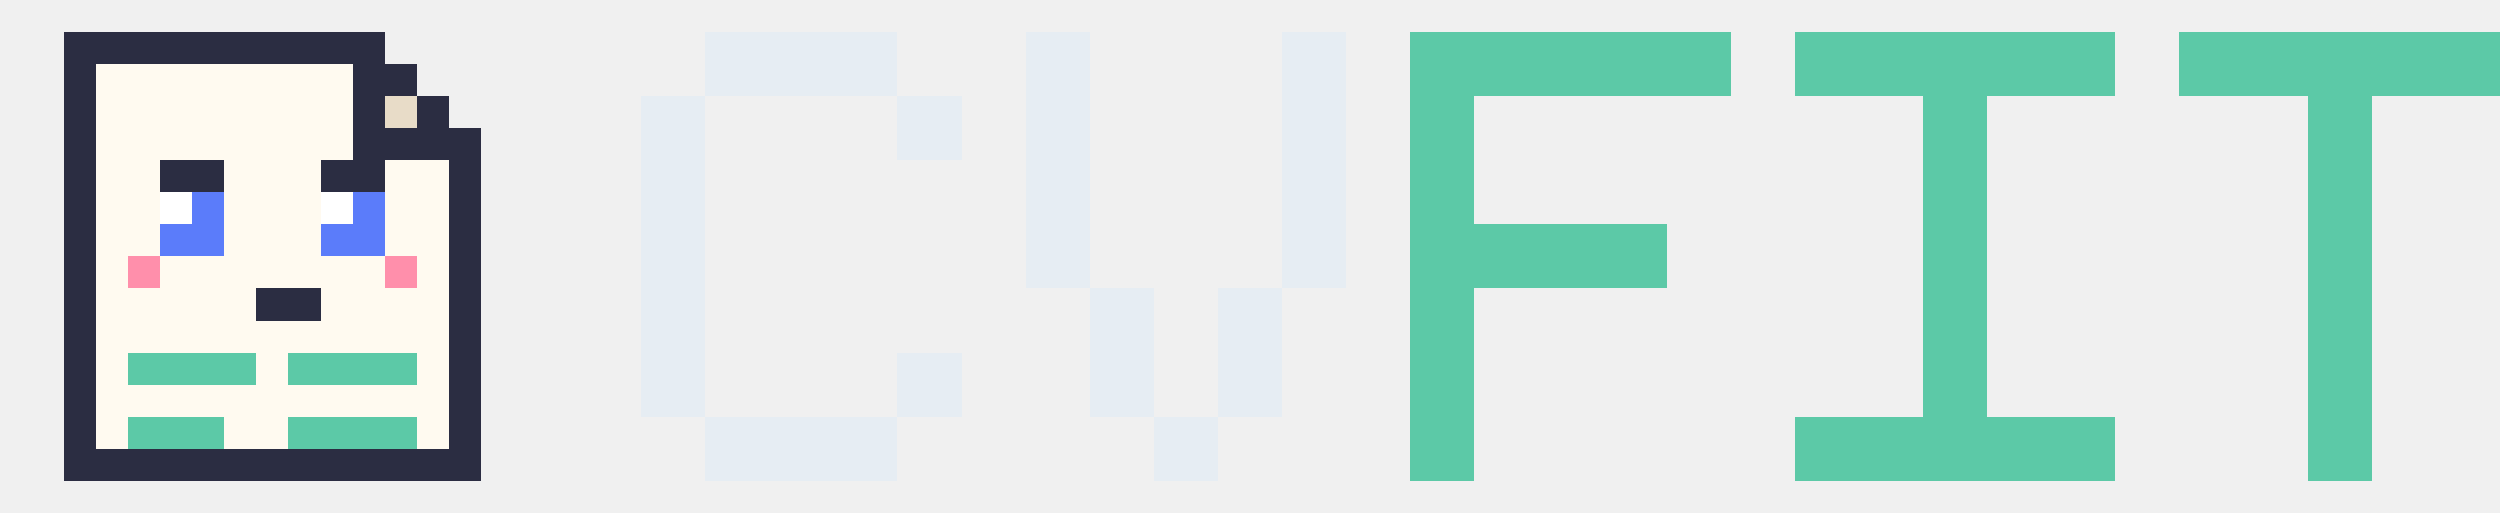
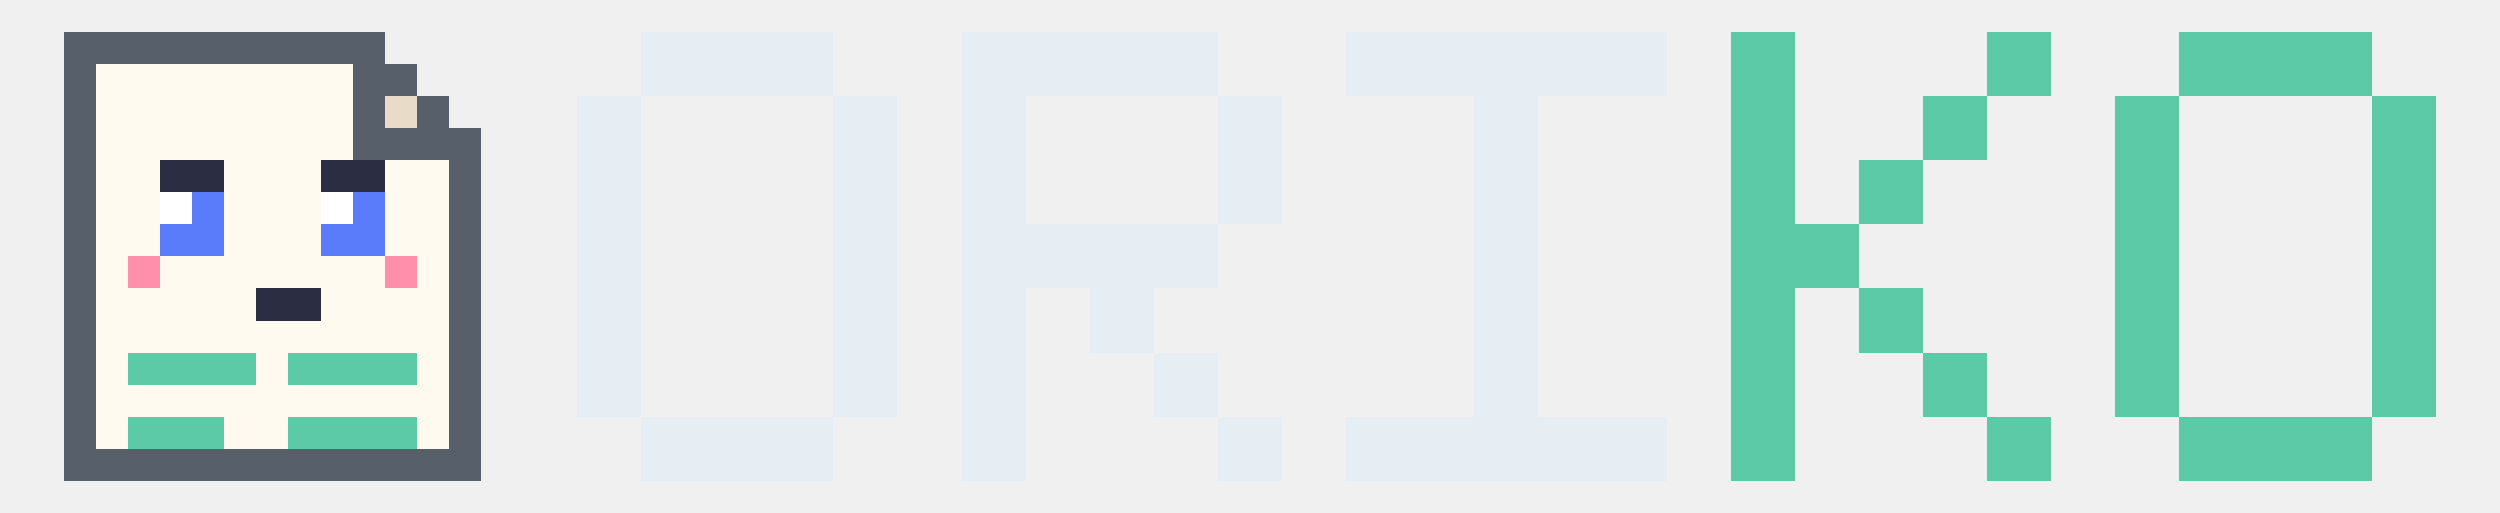
<svg xmlns="http://www.w3.org/2000/svg" viewBox="0 0 78 16" width="624" height="128" shape-rendering="crispEdges">
-   <rect x="2" y="1" width="1" height="1" fill="#2b2d42" />
-   <rect x="2" y="2" width="1" height="1" fill="#2b2d42" />
-   <rect x="2" y="3" width="1" height="1" fill="#2b2d42" />
-   <rect x="2" y="4" width="1" height="1" fill="#2b2d42" />
-   <rect x="2" y="5" width="1" height="1" fill="#2b2d42" />
-   <rect x="2" y="6" width="1" height="1" fill="#2b2d42" />
-   <rect x="2" y="7" width="1" height="1" fill="#2b2d42" />
-   <rect x="2" y="8" width="1" height="1" fill="#2b2d42" />
-   <rect x="2" y="9" width="1" height="1" fill="#2b2d42" />
-   <rect x="2" y="10" width="1" height="1" fill="#2b2d42" />
-   <rect x="2" y="11" width="1" height="1" fill="#2b2d42" />
-   <rect x="2" y="12" width="1" height="1" fill="#2b2d42" />
-   <rect x="2" y="13" width="1" height="1" fill="#2b2d42" />
-   <rect x="2" y="14" width="1" height="1" fill="#2b2d42" />
-   <rect x="3" y="1" width="1" height="1" fill="#2b2d42" />
+   <rect x="2" y="1" width="1" height="1" fill="#57606a" />
+   <rect x="2" y="2" width="1" height="1" fill="#57606a" />
+   <rect x="2" y="3" width="1" height="1" fill="#57606a" />
+   <rect x="2" y="4" width="1" height="1" fill="#57606a" />
+   <rect x="2" y="5" width="1" height="1" fill="#57606a" />
+   <rect x="2" y="6" width="1" height="1" fill="#57606a" />
+   <rect x="2" y="7" width="1" height="1" fill="#57606a" />
+   <rect x="2" y="8" width="1" height="1" fill="#57606a" />
+   <rect x="2" y="9" width="1" height="1" fill="#57606a" />
+   <rect x="2" y="10" width="1" height="1" fill="#57606a" />
+   <rect x="2" y="11" width="1" height="1" fill="#57606a" />
+   <rect x="2" y="12" width="1" height="1" fill="#57606a" />
+   <rect x="2" y="13" width="1" height="1" fill="#57606a" />
+   <rect x="2" y="14" width="1" height="1" fill="#57606a" />
+   <rect x="3" y="1" width="1" height="1" fill="#57606a" />
  <rect x="3" y="2" width="1" height="1" fill="#fffaf0" />
  <rect x="3" y="3" width="1" height="1" fill="#fffaf0" />
  <rect x="3" y="4" width="1" height="1" fill="#fffaf0" />
  <rect x="3" y="5" width="1" height="1" fill="#fffaf0" />
  <rect x="3" y="6" width="1" height="1" fill="#fffaf0" />
  <rect x="3" y="7" width="1" height="1" fill="#fffaf0" />
  <rect x="3" y="8" width="1" height="1" fill="#fffaf0" />
  <rect x="3" y="9" width="1" height="1" fill="#fffaf0" />
  <rect x="3" y="10" width="1" height="1" fill="#fffaf0" />
  <rect x="3" y="11" width="1" height="1" fill="#fffaf0" />
  <rect x="3" y="12" width="1" height="1" fill="#fffaf0" />
  <rect x="3" y="13" width="1" height="1" fill="#fffaf0" />
-   <rect x="3" y="14" width="1" height="1" fill="#2b2d42" />
-   <rect x="4" y="1" width="1" height="1" fill="#2b2d42" />
+   <rect x="3" y="14" width="1" height="1" fill="#57606a" />
+   <rect x="4" y="1" width="1" height="1" fill="#57606a" />
  <rect x="4" y="2" width="1" height="1" fill="#fffaf0" />
  <rect x="4" y="3" width="1" height="1" fill="#fffaf0" />
  <rect x="4" y="4" width="1" height="1" fill="#fffaf0" />
  <rect x="4" y="5" width="1" height="1" fill="#fffaf0" />
  <rect x="4" y="6" width="1" height="1" fill="#fffaf0" />
  <rect x="4" y="7" width="1" height="1" fill="#fffaf0" />
  <rect x="4" y="8" width="1" height="1" fill="#ff8fab" />
  <rect x="4" y="9" width="1" height="1" fill="#fffaf0" />
  <rect x="4" y="10" width="1" height="1" fill="#fffaf0" />
  <rect x="4" y="11" width="1" height="1" fill="#5cc9a7" />
  <rect x="4" y="12" width="1" height="1" fill="#fffaf0" />
  <rect x="4" y="13" width="1" height="1" fill="#5cc9a7" />
-   <rect x="4" y="14" width="1" height="1" fill="#2b2d42" />
-   <rect x="5" y="1" width="1" height="1" fill="#2b2d42" />
+   <rect x="4" y="14" width="1" height="1" fill="#57606a" />
+   <rect x="5" y="1" width="1" height="1" fill="#57606a" />
  <rect x="5" y="2" width="1" height="1" fill="#fffaf0" />
  <rect x="5" y="3" width="1" height="1" fill="#fffaf0" />
  <rect x="5" y="4" width="1" height="1" fill="#fffaf0" />
  <rect x="5" y="5" width="1" height="1" fill="#2b2d42" />
  <rect x="5" y="6" width="1" height="1" fill="#ffffff" />
  <rect x="5" y="7" width="1" height="1" fill="#5b7cfa" />
  <rect x="5" y="8" width="1" height="1" fill="#fffaf0" />
  <rect x="5" y="9" width="1" height="1" fill="#fffaf0" />
  <rect x="5" y="10" width="1" height="1" fill="#fffaf0" />
  <rect x="5" y="11" width="1" height="1" fill="#5cc9a7" />
  <rect x="5" y="12" width="1" height="1" fill="#fffaf0" />
  <rect x="5" y="13" width="1" height="1" fill="#5cc9a7" />
-   <rect x="5" y="14" width="1" height="1" fill="#2b2d42" />
-   <rect x="6" y="1" width="1" height="1" fill="#2b2d42" />
+   <rect x="5" y="14" width="1" height="1" fill="#57606a" />
+   <rect x="6" y="1" width="1" height="1" fill="#57606a" />
  <rect x="6" y="2" width="1" height="1" fill="#fffaf0" />
  <rect x="6" y="3" width="1" height="1" fill="#fffaf0" />
  <rect x="6" y="4" width="1" height="1" fill="#fffaf0" />
  <rect x="6" y="5" width="1" height="1" fill="#2b2d42" />
  <rect x="6" y="6" width="1" height="1" fill="#5b7cfa" />
  <rect x="6" y="7" width="1" height="1" fill="#5b7cfa" />
  <rect x="6" y="8" width="1" height="1" fill="#fffaf0" />
  <rect x="6" y="9" width="1" height="1" fill="#fffaf0" />
  <rect x="6" y="10" width="1" height="1" fill="#fffaf0" />
  <rect x="6" y="11" width="1" height="1" fill="#5cc9a7" />
  <rect x="6" y="12" width="1" height="1" fill="#fffaf0" />
  <rect x="6" y="13" width="1" height="1" fill="#5cc9a7" />
-   <rect x="6" y="14" width="1" height="1" fill="#2b2d42" />
-   <rect x="7" y="1" width="1" height="1" fill="#2b2d42" />
+   <rect x="6" y="14" width="1" height="1" fill="#57606a" />
+   <rect x="7" y="1" width="1" height="1" fill="#57606a" />
  <rect x="7" y="2" width="1" height="1" fill="#fffaf0" />
  <rect x="7" y="3" width="1" height="1" fill="#fffaf0" />
  <rect x="7" y="4" width="1" height="1" fill="#fffaf0" />
  <rect x="7" y="5" width="1" height="1" fill="#fffaf0" />
  <rect x="7" y="6" width="1" height="1" fill="#fffaf0" />
  <rect x="7" y="7" width="1" height="1" fill="#fffaf0" />
  <rect x="7" y="8" width="1" height="1" fill="#fffaf0" />
  <rect x="7" y="9" width="1" height="1" fill="#fffaf0" />
  <rect x="7" y="10" width="1" height="1" fill="#fffaf0" />
  <rect x="7" y="11" width="1" height="1" fill="#5cc9a7" />
  <rect x="7" y="12" width="1" height="1" fill="#fffaf0" />
  <rect x="7" y="13" width="1" height="1" fill="#fffaf0" />
-   <rect x="7" y="14" width="1" height="1" fill="#2b2d42" />
-   <rect x="8" y="1" width="1" height="1" fill="#2b2d42" />
+   <rect x="7" y="14" width="1" height="1" fill="#57606a" />
+   <rect x="8" y="1" width="1" height="1" fill="#57606a" />
  <rect x="8" y="2" width="1" height="1" fill="#fffaf0" />
  <rect x="8" y="3" width="1" height="1" fill="#fffaf0" />
  <rect x="8" y="4" width="1" height="1" fill="#fffaf0" />
  <rect x="8" y="5" width="1" height="1" fill="#fffaf0" />
  <rect x="8" y="6" width="1" height="1" fill="#fffaf0" />
  <rect x="8" y="7" width="1" height="1" fill="#fffaf0" />
  <rect x="8" y="8" width="1" height="1" fill="#fffaf0" />
  <rect x="8" y="9" width="1" height="1" fill="#2b2d42" />
  <rect x="8" y="10" width="1" height="1" fill="#fffaf0" />
  <rect x="8" y="11" width="1" height="1" fill="#fffaf0" />
  <rect x="8" y="12" width="1" height="1" fill="#fffaf0" />
  <rect x="8" y="13" width="1" height="1" fill="#fffaf0" />
-   <rect x="8" y="14" width="1" height="1" fill="#2b2d42" />
-   <rect x="9" y="1" width="1" height="1" fill="#2b2d42" />
+   <rect x="8" y="14" width="1" height="1" fill="#57606a" />
+   <rect x="9" y="1" width="1" height="1" fill="#57606a" />
  <rect x="9" y="2" width="1" height="1" fill="#fffaf0" />
  <rect x="9" y="3" width="1" height="1" fill="#fffaf0" />
  <rect x="9" y="4" width="1" height="1" fill="#fffaf0" />
  <rect x="9" y="5" width="1" height="1" fill="#fffaf0" />
  <rect x="9" y="6" width="1" height="1" fill="#fffaf0" />
  <rect x="9" y="7" width="1" height="1" fill="#fffaf0" />
  <rect x="9" y="8" width="1" height="1" fill="#fffaf0" />
  <rect x="9" y="9" width="1" height="1" fill="#2b2d42" />
  <rect x="9" y="10" width="1" height="1" fill="#fffaf0" />
  <rect x="9" y="11" width="1" height="1" fill="#5cc9a7" />
  <rect x="9" y="12" width="1" height="1" fill="#fffaf0" />
  <rect x="9" y="13" width="1" height="1" fill="#5cc9a7" />
-   <rect x="9" y="14" width="1" height="1" fill="#2b2d42" />
-   <rect x="10" y="1" width="1" height="1" fill="#2b2d42" />
+   <rect x="9" y="14" width="1" height="1" fill="#57606a" />
+   <rect x="10" y="1" width="1" height="1" fill="#57606a" />
  <rect x="10" y="2" width="1" height="1" fill="#fffaf0" />
  <rect x="10" y="3" width="1" height="1" fill="#fffaf0" />
  <rect x="10" y="4" width="1" height="1" fill="#fffaf0" />
  <rect x="10" y="5" width="1" height="1" fill="#2b2d42" />
  <rect x="10" y="6" width="1" height="1" fill="#ffffff" />
  <rect x="10" y="7" width="1" height="1" fill="#5b7cfa" />
  <rect x="10" y="8" width="1" height="1" fill="#fffaf0" />
  <rect x="10" y="9" width="1" height="1" fill="#fffaf0" />
  <rect x="10" y="10" width="1" height="1" fill="#fffaf0" />
  <rect x="10" y="11" width="1" height="1" fill="#5cc9a7" />
  <rect x="10" y="12" width="1" height="1" fill="#fffaf0" />
  <rect x="10" y="13" width="1" height="1" fill="#5cc9a7" />
-   <rect x="10" y="14" width="1" height="1" fill="#2b2d42" />
-   <rect x="11" y="1" width="1" height="1" fill="#2b2d42" />
-   <rect x="11" y="2" width="1" height="1" fill="#2b2d42" />
-   <rect x="11" y="3" width="1" height="1" fill="#2b2d42" />
-   <rect x="11" y="4" width="1" height="1" fill="#2b2d42" />
+   <rect x="10" y="14" width="1" height="1" fill="#57606a" />
+   <rect x="11" y="1" width="1" height="1" fill="#57606a" />
+   <rect x="11" y="2" width="1" height="1" fill="#57606a" />
+   <rect x="11" y="3" width="1" height="1" fill="#57606a" />
+   <rect x="11" y="4" width="1" height="1" fill="#57606a" />
  <rect x="11" y="5" width="1" height="1" fill="#2b2d42" />
  <rect x="11" y="6" width="1" height="1" fill="#5b7cfa" />
  <rect x="11" y="7" width="1" height="1" fill="#5b7cfa" />
  <rect x="11" y="8" width="1" height="1" fill="#fffaf0" />
  <rect x="11" y="9" width="1" height="1" fill="#fffaf0" />
  <rect x="11" y="10" width="1" height="1" fill="#fffaf0" />
  <rect x="11" y="11" width="1" height="1" fill="#5cc9a7" />
  <rect x="11" y="12" width="1" height="1" fill="#fffaf0" />
  <rect x="11" y="13" width="1" height="1" fill="#5cc9a7" />
-   <rect x="11" y="14" width="1" height="1" fill="#2b2d42" />
-   <rect x="12" y="2" width="1" height="1" fill="#2b2d42" />
+   <rect x="11" y="14" width="1" height="1" fill="#57606a" />
+   <rect x="12" y="2" width="1" height="1" fill="#57606a" />
  <rect x="12" y="3" width="1" height="1" fill="#e8dcc8" />
-   <rect x="12" y="4" width="1" height="1" fill="#2b2d42" />
+   <rect x="12" y="4" width="1" height="1" fill="#57606a" />
  <rect x="12" y="5" width="1" height="1" fill="#fffaf0" />
  <rect x="12" y="6" width="1" height="1" fill="#fffaf0" />
  <rect x="12" y="7" width="1" height="1" fill="#fffaf0" />
  <rect x="12" y="8" width="1" height="1" fill="#ff8fab" />
  <rect x="12" y="9" width="1" height="1" fill="#fffaf0" />
  <rect x="12" y="10" width="1" height="1" fill="#fffaf0" />
  <rect x="12" y="11" width="1" height="1" fill="#5cc9a7" />
  <rect x="12" y="12" width="1" height="1" fill="#fffaf0" />
  <rect x="12" y="13" width="1" height="1" fill="#5cc9a7" />
-   <rect x="12" y="14" width="1" height="1" fill="#2b2d42" />
-   <rect x="13" y="3" width="1" height="1" fill="#2b2d42" />
-   <rect x="13" y="4" width="1" height="1" fill="#2b2d42" />
+   <rect x="12" y="14" width="1" height="1" fill="#57606a" />
+   <rect x="13" y="3" width="1" height="1" fill="#57606a" />
+   <rect x="13" y="4" width="1" height="1" fill="#57606a" />
  <rect x="13" y="5" width="1" height="1" fill="#fffaf0" />
  <rect x="13" y="6" width="1" height="1" fill="#fffaf0" />
  <rect x="13" y="7" width="1" height="1" fill="#fffaf0" />
  <rect x="13" y="8" width="1" height="1" fill="#fffaf0" />
  <rect x="13" y="9" width="1" height="1" fill="#fffaf0" />
  <rect x="13" y="10" width="1" height="1" fill="#fffaf0" />
  <rect x="13" y="11" width="1" height="1" fill="#fffaf0" />
  <rect x="13" y="12" width="1" height="1" fill="#fffaf0" />
  <rect x="13" y="13" width="1" height="1" fill="#fffaf0" />
-   <rect x="13" y="14" width="1" height="1" fill="#2b2d42" />
-   <rect x="14" y="4" width="1" height="1" fill="#2b2d42" />
-   <rect x="14" y="5" width="1" height="1" fill="#2b2d42" />
-   <rect x="14" y="6" width="1" height="1" fill="#2b2d42" />
-   <rect x="14" y="7" width="1" height="1" fill="#2b2d42" />
-   <rect x="14" y="8" width="1" height="1" fill="#2b2d42" />
-   <rect x="14" y="9" width="1" height="1" fill="#2b2d42" />
-   <rect x="14" y="10" width="1" height="1" fill="#2b2d42" />
-   <rect x="14" y="11" width="1" height="1" fill="#2b2d42" />
-   <rect x="14" y="12" width="1" height="1" fill="#2b2d42" />
-   <rect x="14" y="13" width="1" height="1" fill="#2b2d42" />
-   <rect x="14" y="14" width="1" height="1" fill="#2b2d42" />
-   <rect x="20" y="3" width="1" height="1" fill="#e6edf3" />
-   <rect x="20" y="4" width="1" height="1" fill="#e6edf3" />
-   <rect x="20" y="5" width="1" height="1" fill="#e6edf3" />
-   <rect x="20" y="6" width="1" height="1" fill="#e6edf3" />
-   <rect x="20" y="7" width="1" height="1" fill="#e6edf3" />
-   <rect x="20" y="8" width="1" height="1" fill="#e6edf3" />
-   <rect x="20" y="9" width="1" height="1" fill="#e6edf3" />
-   <rect x="20" y="10" width="1" height="1" fill="#e6edf3" />
-   <rect x="20" y="11" width="1" height="1" fill="#e6edf3" />
-   <rect x="20" y="12" width="1" height="1" fill="#e6edf3" />
-   <rect x="21" y="3" width="1" height="1" fill="#e6edf3" />
-   <rect x="21" y="4" width="1" height="1" fill="#e6edf3" />
-   <rect x="21" y="5" width="1" height="1" fill="#e6edf3" />
-   <rect x="21" y="6" width="1" height="1" fill="#e6edf3" />
-   <rect x="21" y="7" width="1" height="1" fill="#e6edf3" />
-   <rect x="21" y="8" width="1" height="1" fill="#e6edf3" />
-   <rect x="21" y="9" width="1" height="1" fill="#e6edf3" />
-   <rect x="21" y="10" width="1" height="1" fill="#e6edf3" />
-   <rect x="21" y="11" width="1" height="1" fill="#e6edf3" />
-   <rect x="21" y="12" width="1" height="1" fill="#e6edf3" />
+   <rect x="13" y="14" width="1" height="1" fill="#57606a" />
+   <rect x="14" y="4" width="1" height="1" fill="#57606a" />
+   <rect x="14" y="5" width="1" height="1" fill="#57606a" />
+   <rect x="14" y="6" width="1" height="1" fill="#57606a" />
+   <rect x="14" y="7" width="1" height="1" fill="#57606a" />
+   <rect x="14" y="8" width="1" height="1" fill="#57606a" />
+   <rect x="14" y="9" width="1" height="1" fill="#57606a" />
+   <rect x="14" y="10" width="1" height="1" fill="#57606a" />
+   <rect x="14" y="11" width="1" height="1" fill="#57606a" />
+   <rect x="14" y="12" width="1" height="1" fill="#57606a" />
+   <rect x="14" y="13" width="1" height="1" fill="#57606a" />
+   <rect x="14" y="14" width="1" height="1" fill="#57606a" />
+   <rect x="20" y="1" width="1" height="1" fill="#e6edf3" />
+   <rect x="21" y="1" width="1" height="1" fill="#e6edf3" />
+   <rect x="20" y="2" width="1" height="1" fill="#e6edf3" />
+   <rect x="21" y="2" width="1" height="1" fill="#e6edf3" />
  <rect x="22" y="1" width="1" height="1" fill="#e6edf3" />
+   <rect x="23" y="1" width="1" height="1" fill="#e6edf3" />
  <rect x="22" y="2" width="1" height="1" fill="#e6edf3" />
+   <rect x="23" y="2" width="1" height="1" fill="#e6edf3" />
+   <rect x="24" y="1" width="1" height="1" fill="#e6edf3" />
+   <rect x="25" y="1" width="1" height="1" fill="#e6edf3" />
+   <rect x="24" y="2" width="1" height="1" fill="#e6edf3" />
+   <rect x="25" y="2" width="1" height="1" fill="#e6edf3" />
+   <rect x="18" y="3" width="1" height="1" fill="#e6edf3" />
+   <rect x="19" y="3" width="1" height="1" fill="#e6edf3" />
+   <rect x="18" y="4" width="1" height="1" fill="#e6edf3" />
+   <rect x="19" y="4" width="1" height="1" fill="#e6edf3" />
+   <rect x="26" y="3" width="1" height="1" fill="#e6edf3" />
+   <rect x="27" y="3" width="1" height="1" fill="#e6edf3" />
+   <rect x="26" y="4" width="1" height="1" fill="#e6edf3" />
+   <rect x="27" y="4" width="1" height="1" fill="#e6edf3" />
+   <rect x="18" y="5" width="1" height="1" fill="#e6edf3" />
+   <rect x="19" y="5" width="1" height="1" fill="#e6edf3" />
+   <rect x="18" y="6" width="1" height="1" fill="#e6edf3" />
+   <rect x="19" y="6" width="1" height="1" fill="#e6edf3" />
+   <rect x="26" y="5" width="1" height="1" fill="#e6edf3" />
+   <rect x="27" y="5" width="1" height="1" fill="#e6edf3" />
+   <rect x="26" y="6" width="1" height="1" fill="#e6edf3" />
+   <rect x="27" y="6" width="1" height="1" fill="#e6edf3" />
+   <rect x="18" y="7" width="1" height="1" fill="#e6edf3" />
+   <rect x="19" y="7" width="1" height="1" fill="#e6edf3" />
+   <rect x="18" y="8" width="1" height="1" fill="#e6edf3" />
+   <rect x="19" y="8" width="1" height="1" fill="#e6edf3" />
+   <rect x="26" y="7" width="1" height="1" fill="#e6edf3" />
+   <rect x="27" y="7" width="1" height="1" fill="#e6edf3" />
+   <rect x="26" y="8" width="1" height="1" fill="#e6edf3" />
+   <rect x="27" y="8" width="1" height="1" fill="#e6edf3" />
+   <rect x="18" y="9" width="1" height="1" fill="#e6edf3" />
+   <rect x="19" y="9" width="1" height="1" fill="#e6edf3" />
+   <rect x="18" y="10" width="1" height="1" fill="#e6edf3" />
+   <rect x="19" y="10" width="1" height="1" fill="#e6edf3" />
+   <rect x="26" y="9" width="1" height="1" fill="#e6edf3" />
+   <rect x="27" y="9" width="1" height="1" fill="#e6edf3" />
+   <rect x="26" y="10" width="1" height="1" fill="#e6edf3" />
+   <rect x="27" y="10" width="1" height="1" fill="#e6edf3" />
+   <rect x="18" y="11" width="1" height="1" fill="#e6edf3" />
+   <rect x="19" y="11" width="1" height="1" fill="#e6edf3" />
+   <rect x="18" y="12" width="1" height="1" fill="#e6edf3" />
+   <rect x="19" y="12" width="1" height="1" fill="#e6edf3" />
+   <rect x="26" y="11" width="1" height="1" fill="#e6edf3" />
+   <rect x="27" y="11" width="1" height="1" fill="#e6edf3" />
+   <rect x="26" y="12" width="1" height="1" fill="#e6edf3" />
+   <rect x="27" y="12" width="1" height="1" fill="#e6edf3" />
+   <rect x="20" y="13" width="1" height="1" fill="#e6edf3" />
+   <rect x="21" y="13" width="1" height="1" fill="#e6edf3" />
+   <rect x="20" y="14" width="1" height="1" fill="#e6edf3" />
+   <rect x="21" y="14" width="1" height="1" fill="#e6edf3" />
  <rect x="22" y="13" width="1" height="1" fill="#e6edf3" />
+   <rect x="23" y="13" width="1" height="1" fill="#e6edf3" />
  <rect x="22" y="14" width="1" height="1" fill="#e6edf3" />
-   <rect x="23" y="1" width="1" height="1" fill="#e6edf3" />
-   <rect x="23" y="2" width="1" height="1" fill="#e6edf3" />
-   <rect x="23" y="13" width="1" height="1" fill="#e6edf3" />
  <rect x="23" y="14" width="1" height="1" fill="#e6edf3" />
-   <rect x="24" y="1" width="1" height="1" fill="#e6edf3" />
-   <rect x="24" y="2" width="1" height="1" fill="#e6edf3" />
  <rect x="24" y="13" width="1" height="1" fill="#e6edf3" />
+   <rect x="25" y="13" width="1" height="1" fill="#e6edf3" />
  <rect x="24" y="14" width="1" height="1" fill="#e6edf3" />
-   <rect x="25" y="1" width="1" height="1" fill="#e6edf3" />
-   <rect x="25" y="2" width="1" height="1" fill="#e6edf3" />
-   <rect x="25" y="13" width="1" height="1" fill="#e6edf3" />
  <rect x="25" y="14" width="1" height="1" fill="#e6edf3" />
-   <rect x="26" y="1" width="1" height="1" fill="#e6edf3" />
-   <rect x="26" y="2" width="1" height="1" fill="#e6edf3" />
-   <rect x="26" y="13" width="1" height="1" fill="#e6edf3" />
-   <rect x="26" y="14" width="1" height="1" fill="#e6edf3" />
-   <rect x="27" y="1" width="1" height="1" fill="#e6edf3" />
-   <rect x="27" y="2" width="1" height="1" fill="#e6edf3" />
-   <rect x="27" y="13" width="1" height="1" fill="#e6edf3" />
-   <rect x="27" y="14" width="1" height="1" fill="#e6edf3" />
-   <rect x="28" y="3" width="1" height="1" fill="#e6edf3" />
-   <rect x="28" y="4" width="1" height="1" fill="#e6edf3" />
-   <rect x="28" y="11" width="1" height="1" fill="#e6edf3" />
-   <rect x="28" y="12" width="1" height="1" fill="#e6edf3" />
-   <rect x="29" y="3" width="1" height="1" fill="#e6edf3" />
-   <rect x="29" y="4" width="1" height="1" fill="#e6edf3" />
-   <rect x="29" y="11" width="1" height="1" fill="#e6edf3" />
-   <rect x="29" y="12" width="1" height="1" fill="#e6edf3" />
+   <rect x="30" y="1" width="1" height="1" fill="#e6edf3" />
+   <rect x="31" y="1" width="1" height="1" fill="#e6edf3" />
+   <rect x="30" y="2" width="1" height="1" fill="#e6edf3" />
+   <rect x="31" y="2" width="1" height="1" fill="#e6edf3" />
  <rect x="32" y="1" width="1" height="1" fill="#e6edf3" />
+   <rect x="33" y="1" width="1" height="1" fill="#e6edf3" />
  <rect x="32" y="2" width="1" height="1" fill="#e6edf3" />
-   <rect x="32" y="3" width="1" height="1" fill="#e6edf3" />
-   <rect x="32" y="4" width="1" height="1" fill="#e6edf3" />
-   <rect x="32" y="5" width="1" height="1" fill="#e6edf3" />
-   <rect x="32" y="6" width="1" height="1" fill="#e6edf3" />
+   <rect x="33" y="2" width="1" height="1" fill="#e6edf3" />
+   <rect x="34" y="1" width="1" height="1" fill="#e6edf3" />
+   <rect x="35" y="1" width="1" height="1" fill="#e6edf3" />
+   <rect x="34" y="2" width="1" height="1" fill="#e6edf3" />
+   <rect x="35" y="2" width="1" height="1" fill="#e6edf3" />
+   <rect x="36" y="1" width="1" height="1" fill="#e6edf3" />
+   <rect x="37" y="1" width="1" height="1" fill="#e6edf3" />
+   <rect x="36" y="2" width="1" height="1" fill="#e6edf3" />
+   <rect x="37" y="2" width="1" height="1" fill="#e6edf3" />
+   <rect x="30" y="3" width="1" height="1" fill="#e6edf3" />
+   <rect x="31" y="3" width="1" height="1" fill="#e6edf3" />
+   <rect x="30" y="4" width="1" height="1" fill="#e6edf3" />
+   <rect x="31" y="4" width="1" height="1" fill="#e6edf3" />
+   <rect x="38" y="3" width="1" height="1" fill="#e6edf3" />
+   <rect x="39" y="3" width="1" height="1" fill="#e6edf3" />
+   <rect x="38" y="4" width="1" height="1" fill="#e6edf3" />
+   <rect x="39" y="4" width="1" height="1" fill="#e6edf3" />
+   <rect x="30" y="5" width="1" height="1" fill="#e6edf3" />
+   <rect x="31" y="5" width="1" height="1" fill="#e6edf3" />
+   <rect x="30" y="6" width="1" height="1" fill="#e6edf3" />
+   <rect x="31" y="6" width="1" height="1" fill="#e6edf3" />
+   <rect x="38" y="5" width="1" height="1" fill="#e6edf3" />
+   <rect x="39" y="5" width="1" height="1" fill="#e6edf3" />
+   <rect x="38" y="6" width="1" height="1" fill="#e6edf3" />
+   <rect x="39" y="6" width="1" height="1" fill="#e6edf3" />
+   <rect x="30" y="7" width="1" height="1" fill="#e6edf3" />
+   <rect x="31" y="7" width="1" height="1" fill="#e6edf3" />
+   <rect x="30" y="8" width="1" height="1" fill="#e6edf3" />
+   <rect x="31" y="8" width="1" height="1" fill="#e6edf3" />
  <rect x="32" y="7" width="1" height="1" fill="#e6edf3" />
+   <rect x="33" y="7" width="1" height="1" fill="#e6edf3" />
  <rect x="32" y="8" width="1" height="1" fill="#e6edf3" />
-   <rect x="33" y="1" width="1" height="1" fill="#e6edf3" />
-   <rect x="33" y="2" width="1" height="1" fill="#e6edf3" />
-   <rect x="33" y="3" width="1" height="1" fill="#e6edf3" />
-   <rect x="33" y="4" width="1" height="1" fill="#e6edf3" />
-   <rect x="33" y="5" width="1" height="1" fill="#e6edf3" />
-   <rect x="33" y="6" width="1" height="1" fill="#e6edf3" />
-   <rect x="33" y="7" width="1" height="1" fill="#e6edf3" />
  <rect x="33" y="8" width="1" height="1" fill="#e6edf3" />
+   <rect x="34" y="7" width="1" height="1" fill="#e6edf3" />
+   <rect x="35" y="7" width="1" height="1" fill="#e6edf3" />
+   <rect x="34" y="8" width="1" height="1" fill="#e6edf3" />
+   <rect x="35" y="8" width="1" height="1" fill="#e6edf3" />
+   <rect x="36" y="7" width="1" height="1" fill="#e6edf3" />
+   <rect x="37" y="7" width="1" height="1" fill="#e6edf3" />
+   <rect x="36" y="8" width="1" height="1" fill="#e6edf3" />
+   <rect x="37" y="8" width="1" height="1" fill="#e6edf3" />
+   <rect x="30" y="9" width="1" height="1" fill="#e6edf3" />
+   <rect x="31" y="9" width="1" height="1" fill="#e6edf3" />
+   <rect x="30" y="10" width="1" height="1" fill="#e6edf3" />
+   <rect x="31" y="10" width="1" height="1" fill="#e6edf3" />
  <rect x="34" y="9" width="1" height="1" fill="#e6edf3" />
+   <rect x="35" y="9" width="1" height="1" fill="#e6edf3" />
  <rect x="34" y="10" width="1" height="1" fill="#e6edf3" />
-   <rect x="34" y="11" width="1" height="1" fill="#e6edf3" />
-   <rect x="34" y="12" width="1" height="1" fill="#e6edf3" />
-   <rect x="35" y="9" width="1" height="1" fill="#e6edf3" />
  <rect x="35" y="10" width="1" height="1" fill="#e6edf3" />
-   <rect x="35" y="11" width="1" height="1" fill="#e6edf3" />
-   <rect x="35" y="12" width="1" height="1" fill="#e6edf3" />
-   <rect x="36" y="13" width="1" height="1" fill="#e6edf3" />
-   <rect x="36" y="14" width="1" height="1" fill="#e6edf3" />
-   <rect x="37" y="13" width="1" height="1" fill="#e6edf3" />
-   <rect x="37" y="14" width="1" height="1" fill="#e6edf3" />
-   <rect x="38" y="9" width="1" height="1" fill="#e6edf3" />
-   <rect x="38" y="10" width="1" height="1" fill="#e6edf3" />
-   <rect x="38" y="11" width="1" height="1" fill="#e6edf3" />
-   <rect x="38" y="12" width="1" height="1" fill="#e6edf3" />
-   <rect x="39" y="9" width="1" height="1" fill="#e6edf3" />
-   <rect x="39" y="10" width="1" height="1" fill="#e6edf3" />
-   <rect x="39" y="11" width="1" height="1" fill="#e6edf3" />
-   <rect x="39" y="12" width="1" height="1" fill="#e6edf3" />
-   <rect x="40" y="1" width="1" height="1" fill="#e6edf3" />
-   <rect x="40" y="2" width="1" height="1" fill="#e6edf3" />
-   <rect x="40" y="3" width="1" height="1" fill="#e6edf3" />
-   <rect x="40" y="4" width="1" height="1" fill="#e6edf3" />
-   <rect x="40" y="5" width="1" height="1" fill="#e6edf3" />
-   <rect x="40" y="6" width="1" height="1" fill="#e6edf3" />
-   <rect x="40" y="7" width="1" height="1" fill="#e6edf3" />
-   <rect x="40" y="8" width="1" height="1" fill="#e6edf3" />
-   <rect x="41" y="1" width="1" height="1" fill="#e6edf3" />
-   <rect x="41" y="2" width="1" height="1" fill="#e6edf3" />
-   <rect x="41" y="3" width="1" height="1" fill="#e6edf3" />
-   <rect x="41" y="4" width="1" height="1" fill="#e6edf3" />
-   <rect x="41" y="5" width="1" height="1" fill="#e6edf3" />
-   <rect x="41" y="6" width="1" height="1" fill="#e6edf3" />
-   <rect x="41" y="7" width="1" height="1" fill="#e6edf3" />
-   <rect x="41" y="8" width="1" height="1" fill="#e6edf3" />
-   <rect x="44" y="1" width="1" height="1" fill="#5cc9a7" />
-   <rect x="44" y="2" width="1" height="1" fill="#5cc9a7" />
-   <rect x="44" y="3" width="1" height="1" fill="#5cc9a7" />
-   <rect x="44" y="4" width="1" height="1" fill="#5cc9a7" />
-   <rect x="44" y="5" width="1" height="1" fill="#5cc9a7" />
-   <rect x="44" y="6" width="1" height="1" fill="#5cc9a7" />
-   <rect x="44" y="7" width="1" height="1" fill="#5cc9a7" />
-   <rect x="44" y="8" width="1" height="1" fill="#5cc9a7" />
-   <rect x="44" y="9" width="1" height="1" fill="#5cc9a7" />
-   <rect x="44" y="10" width="1" height="1" fill="#5cc9a7" />
-   <rect x="44" y="11" width="1" height="1" fill="#5cc9a7" />
-   <rect x="44" y="12" width="1" height="1" fill="#5cc9a7" />
-   <rect x="44" y="13" width="1" height="1" fill="#5cc9a7" />
-   <rect x="44" y="14" width="1" height="1" fill="#5cc9a7" />
-   <rect x="45" y="1" width="1" height="1" fill="#5cc9a7" />
-   <rect x="45" y="2" width="1" height="1" fill="#5cc9a7" />
-   <rect x="45" y="3" width="1" height="1" fill="#5cc9a7" />
-   <rect x="45" y="4" width="1" height="1" fill="#5cc9a7" />
-   <rect x="45" y="5" width="1" height="1" fill="#5cc9a7" />
-   <rect x="45" y="6" width="1" height="1" fill="#5cc9a7" />
-   <rect x="45" y="7" width="1" height="1" fill="#5cc9a7" />
-   <rect x="45" y="8" width="1" height="1" fill="#5cc9a7" />
-   <rect x="45" y="9" width="1" height="1" fill="#5cc9a7" />
-   <rect x="45" y="10" width="1" height="1" fill="#5cc9a7" />
-   <rect x="45" y="11" width="1" height="1" fill="#5cc9a7" />
-   <rect x="45" y="12" width="1" height="1" fill="#5cc9a7" />
-   <rect x="45" y="13" width="1" height="1" fill="#5cc9a7" />
-   <rect x="45" y="14" width="1" height="1" fill="#5cc9a7" />
-   <rect x="46" y="1" width="1" height="1" fill="#5cc9a7" />
-   <rect x="46" y="2" width="1" height="1" fill="#5cc9a7" />
-   <rect x="46" y="7" width="1" height="1" fill="#5cc9a7" />
-   <rect x="46" y="8" width="1" height="1" fill="#5cc9a7" />
-   <rect x="47" y="1" width="1" height="1" fill="#5cc9a7" />
-   <rect x="47" y="2" width="1" height="1" fill="#5cc9a7" />
-   <rect x="47" y="7" width="1" height="1" fill="#5cc9a7" />
-   <rect x="47" y="8" width="1" height="1" fill="#5cc9a7" />
-   <rect x="48" y="1" width="1" height="1" fill="#5cc9a7" />
-   <rect x="48" y="2" width="1" height="1" fill="#5cc9a7" />
-   <rect x="48" y="7" width="1" height="1" fill="#5cc9a7" />
-   <rect x="48" y="8" width="1" height="1" fill="#5cc9a7" />
-   <rect x="49" y="1" width="1" height="1" fill="#5cc9a7" />
-   <rect x="49" y="2" width="1" height="1" fill="#5cc9a7" />
-   <rect x="49" y="7" width="1" height="1" fill="#5cc9a7" />
-   <rect x="49" y="8" width="1" height="1" fill="#5cc9a7" />
-   <rect x="50" y="1" width="1" height="1" fill="#5cc9a7" />
-   <rect x="50" y="2" width="1" height="1" fill="#5cc9a7" />
-   <rect x="50" y="7" width="1" height="1" fill="#5cc9a7" />
-   <rect x="50" y="8" width="1" height="1" fill="#5cc9a7" />
-   <rect x="51" y="1" width="1" height="1" fill="#5cc9a7" />
-   <rect x="51" y="2" width="1" height="1" fill="#5cc9a7" />
-   <rect x="51" y="7" width="1" height="1" fill="#5cc9a7" />
-   <rect x="51" y="8" width="1" height="1" fill="#5cc9a7" />
-   <rect x="52" y="1" width="1" height="1" fill="#5cc9a7" />
-   <rect x="52" y="2" width="1" height="1" fill="#5cc9a7" />
-   <rect x="53" y="1" width="1" height="1" fill="#5cc9a7" />
-   <rect x="53" y="2" width="1" height="1" fill="#5cc9a7" />
-   <rect x="56" y="1" width="1" height="1" fill="#5cc9a7" />
-   <rect x="56" y="2" width="1" height="1" fill="#5cc9a7" />
-   <rect x="56" y="13" width="1" height="1" fill="#5cc9a7" />
-   <rect x="56" y="14" width="1" height="1" fill="#5cc9a7" />
-   <rect x="57" y="1" width="1" height="1" fill="#5cc9a7" />
-   <rect x="57" y="2" width="1" height="1" fill="#5cc9a7" />
-   <rect x="57" y="13" width="1" height="1" fill="#5cc9a7" />
-   <rect x="57" y="14" width="1" height="1" fill="#5cc9a7" />
-   <rect x="58" y="1" width="1" height="1" fill="#5cc9a7" />
-   <rect x="58" y="2" width="1" height="1" fill="#5cc9a7" />
-   <rect x="58" y="13" width="1" height="1" fill="#5cc9a7" />
-   <rect x="58" y="14" width="1" height="1" fill="#5cc9a7" />
-   <rect x="59" y="1" width="1" height="1" fill="#5cc9a7" />
-   <rect x="59" y="2" width="1" height="1" fill="#5cc9a7" />
-   <rect x="59" y="13" width="1" height="1" fill="#5cc9a7" />
-   <rect x="59" y="14" width="1" height="1" fill="#5cc9a7" />
-   <rect x="60" y="1" width="1" height="1" fill="#5cc9a7" />
-   <rect x="60" y="2" width="1" height="1" fill="#5cc9a7" />
+   <rect x="30" y="11" width="1" height="1" fill="#e6edf3" />
+   <rect x="31" y="11" width="1" height="1" fill="#e6edf3" />
+   <rect x="30" y="12" width="1" height="1" fill="#e6edf3" />
+   <rect x="31" y="12" width="1" height="1" fill="#e6edf3" />
+   <rect x="36" y="11" width="1" height="1" fill="#e6edf3" />
+   <rect x="37" y="11" width="1" height="1" fill="#e6edf3" />
+   <rect x="36" y="12" width="1" height="1" fill="#e6edf3" />
+   <rect x="37" y="12" width="1" height="1" fill="#e6edf3" />
+   <rect x="30" y="13" width="1" height="1" fill="#e6edf3" />
+   <rect x="31" y="13" width="1" height="1" fill="#e6edf3" />
+   <rect x="30" y="14" width="1" height="1" fill="#e6edf3" />
+   <rect x="31" y="14" width="1" height="1" fill="#e6edf3" />
+   <rect x="38" y="13" width="1" height="1" fill="#e6edf3" />
+   <rect x="39" y="13" width="1" height="1" fill="#e6edf3" />
+   <rect x="38" y="14" width="1" height="1" fill="#e6edf3" />
+   <rect x="39" y="14" width="1" height="1" fill="#e6edf3" />
+   <rect x="42" y="1" width="1" height="1" fill="#e6edf3" />
+   <rect x="43" y="1" width="1" height="1" fill="#e6edf3" />
+   <rect x="42" y="2" width="1" height="1" fill="#e6edf3" />
+   <rect x="43" y="2" width="1" height="1" fill="#e6edf3" />
+   <rect x="44" y="1" width="1" height="1" fill="#e6edf3" />
+   <rect x="45" y="1" width="1" height="1" fill="#e6edf3" />
+   <rect x="44" y="2" width="1" height="1" fill="#e6edf3" />
+   <rect x="45" y="2" width="1" height="1" fill="#e6edf3" />
+   <rect x="46" y="1" width="1" height="1" fill="#e6edf3" />
+   <rect x="47" y="1" width="1" height="1" fill="#e6edf3" />
+   <rect x="46" y="2" width="1" height="1" fill="#e6edf3" />
+   <rect x="47" y="2" width="1" height="1" fill="#e6edf3" />
+   <rect x="48" y="1" width="1" height="1" fill="#e6edf3" />
+   <rect x="49" y="1" width="1" height="1" fill="#e6edf3" />
+   <rect x="48" y="2" width="1" height="1" fill="#e6edf3" />
+   <rect x="49" y="2" width="1" height="1" fill="#e6edf3" />
+   <rect x="50" y="1" width="1" height="1" fill="#e6edf3" />
+   <rect x="51" y="1" width="1" height="1" fill="#e6edf3" />
+   <rect x="50" y="2" width="1" height="1" fill="#e6edf3" />
+   <rect x="51" y="2" width="1" height="1" fill="#e6edf3" />
+   <rect x="46" y="3" width="1" height="1" fill="#e6edf3" />
+   <rect x="47" y="3" width="1" height="1" fill="#e6edf3" />
+   <rect x="46" y="4" width="1" height="1" fill="#e6edf3" />
+   <rect x="47" y="4" width="1" height="1" fill="#e6edf3" />
+   <rect x="46" y="5" width="1" height="1" fill="#e6edf3" />
+   <rect x="47" y="5" width="1" height="1" fill="#e6edf3" />
+   <rect x="46" y="6" width="1" height="1" fill="#e6edf3" />
+   <rect x="47" y="6" width="1" height="1" fill="#e6edf3" />
+   <rect x="46" y="7" width="1" height="1" fill="#e6edf3" />
+   <rect x="47" y="7" width="1" height="1" fill="#e6edf3" />
+   <rect x="46" y="8" width="1" height="1" fill="#e6edf3" />
+   <rect x="47" y="8" width="1" height="1" fill="#e6edf3" />
+   <rect x="46" y="9" width="1" height="1" fill="#e6edf3" />
+   <rect x="47" y="9" width="1" height="1" fill="#e6edf3" />
+   <rect x="46" y="10" width="1" height="1" fill="#e6edf3" />
+   <rect x="47" y="10" width="1" height="1" fill="#e6edf3" />
+   <rect x="46" y="11" width="1" height="1" fill="#e6edf3" />
+   <rect x="47" y="11" width="1" height="1" fill="#e6edf3" />
+   <rect x="46" y="12" width="1" height="1" fill="#e6edf3" />
+   <rect x="47" y="12" width="1" height="1" fill="#e6edf3" />
+   <rect x="42" y="13" width="1" height="1" fill="#e6edf3" />
+   <rect x="43" y="13" width="1" height="1" fill="#e6edf3" />
+   <rect x="42" y="14" width="1" height="1" fill="#e6edf3" />
+   <rect x="43" y="14" width="1" height="1" fill="#e6edf3" />
+   <rect x="44" y="13" width="1" height="1" fill="#e6edf3" />
+   <rect x="45" y="13" width="1" height="1" fill="#e6edf3" />
+   <rect x="44" y="14" width="1" height="1" fill="#e6edf3" />
+   <rect x="45" y="14" width="1" height="1" fill="#e6edf3" />
+   <rect x="46" y="13" width="1" height="1" fill="#e6edf3" />
+   <rect x="47" y="13" width="1" height="1" fill="#e6edf3" />
+   <rect x="46" y="14" width="1" height="1" fill="#e6edf3" />
+   <rect x="47" y="14" width="1" height="1" fill="#e6edf3" />
+   <rect x="48" y="13" width="1" height="1" fill="#e6edf3" />
+   <rect x="49" y="13" width="1" height="1" fill="#e6edf3" />
+   <rect x="48" y="14" width="1" height="1" fill="#e6edf3" />
+   <rect x="49" y="14" width="1" height="1" fill="#e6edf3" />
+   <rect x="50" y="13" width="1" height="1" fill="#e6edf3" />
+   <rect x="51" y="13" width="1" height="1" fill="#e6edf3" />
+   <rect x="50" y="14" width="1" height="1" fill="#e6edf3" />
+   <rect x="51" y="14" width="1" height="1" fill="#e6edf3" />
+   <rect x="54" y="1" width="1" height="1" fill="#5cc9a7" />
+   <rect x="55" y="1" width="1" height="1" fill="#5cc9a7" />
+   <rect x="54" y="2" width="1" height="1" fill="#5cc9a7" />
+   <rect x="55" y="2" width="1" height="1" fill="#5cc9a7" />
+   <rect x="62" y="1" width="1" height="1" fill="#5cc9a7" />
+   <rect x="63" y="1" width="1" height="1" fill="#5cc9a7" />
+   <rect x="62" y="2" width="1" height="1" fill="#5cc9a7" />
+   <rect x="63" y="2" width="1" height="1" fill="#5cc9a7" />
+   <rect x="54" y="3" width="1" height="1" fill="#5cc9a7" />
+   <rect x="55" y="3" width="1" height="1" fill="#5cc9a7" />
+   <rect x="54" y="4" width="1" height="1" fill="#5cc9a7" />
+   <rect x="55" y="4" width="1" height="1" fill="#5cc9a7" />
  <rect x="60" y="3" width="1" height="1" fill="#5cc9a7" />
+   <rect x="61" y="3" width="1" height="1" fill="#5cc9a7" />
  <rect x="60" y="4" width="1" height="1" fill="#5cc9a7" />
-   <rect x="60" y="5" width="1" height="1" fill="#5cc9a7" />
-   <rect x="60" y="6" width="1" height="1" fill="#5cc9a7" />
-   <rect x="60" y="7" width="1" height="1" fill="#5cc9a7" />
-   <rect x="60" y="8" width="1" height="1" fill="#5cc9a7" />
-   <rect x="60" y="9" width="1" height="1" fill="#5cc9a7" />
-   <rect x="60" y="10" width="1" height="1" fill="#5cc9a7" />
+   <rect x="61" y="4" width="1" height="1" fill="#5cc9a7" />
+   <rect x="54" y="5" width="1" height="1" fill="#5cc9a7" />
+   <rect x="55" y="5" width="1" height="1" fill="#5cc9a7" />
+   <rect x="54" y="6" width="1" height="1" fill="#5cc9a7" />
+   <rect x="55" y="6" width="1" height="1" fill="#5cc9a7" />
+   <rect x="58" y="5" width="1" height="1" fill="#5cc9a7" />
+   <rect x="59" y="5" width="1" height="1" fill="#5cc9a7" />
+   <rect x="58" y="6" width="1" height="1" fill="#5cc9a7" />
+   <rect x="59" y="6" width="1" height="1" fill="#5cc9a7" />
+   <rect x="54" y="7" width="1" height="1" fill="#5cc9a7" />
+   <rect x="55" y="7" width="1" height="1" fill="#5cc9a7" />
+   <rect x="54" y="8" width="1" height="1" fill="#5cc9a7" />
+   <rect x="55" y="8" width="1" height="1" fill="#5cc9a7" />
+   <rect x="56" y="7" width="1" height="1" fill="#5cc9a7" />
+   <rect x="57" y="7" width="1" height="1" fill="#5cc9a7" />
+   <rect x="56" y="8" width="1" height="1" fill="#5cc9a7" />
+   <rect x="57" y="8" width="1" height="1" fill="#5cc9a7" />
+   <rect x="54" y="9" width="1" height="1" fill="#5cc9a7" />
+   <rect x="55" y="9" width="1" height="1" fill="#5cc9a7" />
+   <rect x="54" y="10" width="1" height="1" fill="#5cc9a7" />
+   <rect x="55" y="10" width="1" height="1" fill="#5cc9a7" />
+   <rect x="58" y="9" width="1" height="1" fill="#5cc9a7" />
+   <rect x="59" y="9" width="1" height="1" fill="#5cc9a7" />
+   <rect x="58" y="10" width="1" height="1" fill="#5cc9a7" />
+   <rect x="59" y="10" width="1" height="1" fill="#5cc9a7" />
+   <rect x="54" y="11" width="1" height="1" fill="#5cc9a7" />
+   <rect x="55" y="11" width="1" height="1" fill="#5cc9a7" />
+   <rect x="54" y="12" width="1" height="1" fill="#5cc9a7" />
+   <rect x="55" y="12" width="1" height="1" fill="#5cc9a7" />
  <rect x="60" y="11" width="1" height="1" fill="#5cc9a7" />
+   <rect x="61" y="11" width="1" height="1" fill="#5cc9a7" />
  <rect x="60" y="12" width="1" height="1" fill="#5cc9a7" />
-   <rect x="60" y="13" width="1" height="1" fill="#5cc9a7" />
-   <rect x="60" y="14" width="1" height="1" fill="#5cc9a7" />
-   <rect x="61" y="1" width="1" height="1" fill="#5cc9a7" />
-   <rect x="61" y="2" width="1" height="1" fill="#5cc9a7" />
-   <rect x="61" y="3" width="1" height="1" fill="#5cc9a7" />
-   <rect x="61" y="4" width="1" height="1" fill="#5cc9a7" />
-   <rect x="61" y="5" width="1" height="1" fill="#5cc9a7" />
-   <rect x="61" y="6" width="1" height="1" fill="#5cc9a7" />
-   <rect x="61" y="7" width="1" height="1" fill="#5cc9a7" />
-   <rect x="61" y="8" width="1" height="1" fill="#5cc9a7" />
-   <rect x="61" y="9" width="1" height="1" fill="#5cc9a7" />
-   <rect x="61" y="10" width="1" height="1" fill="#5cc9a7" />
-   <rect x="61" y="11" width="1" height="1" fill="#5cc9a7" />
  <rect x="61" y="12" width="1" height="1" fill="#5cc9a7" />
-   <rect x="61" y="13" width="1" height="1" fill="#5cc9a7" />
-   <rect x="61" y="14" width="1" height="1" fill="#5cc9a7" />
-   <rect x="62" y="1" width="1" height="1" fill="#5cc9a7" />
-   <rect x="62" y="2" width="1" height="1" fill="#5cc9a7" />
+   <rect x="54" y="13" width="1" height="1" fill="#5cc9a7" />
+   <rect x="55" y="13" width="1" height="1" fill="#5cc9a7" />
+   <rect x="54" y="14" width="1" height="1" fill="#5cc9a7" />
+   <rect x="55" y="14" width="1" height="1" fill="#5cc9a7" />
  <rect x="62" y="13" width="1" height="1" fill="#5cc9a7" />
+   <rect x="63" y="13" width="1" height="1" fill="#5cc9a7" />
  <rect x="62" y="14" width="1" height="1" fill="#5cc9a7" />
-   <rect x="63" y="1" width="1" height="1" fill="#5cc9a7" />
-   <rect x="63" y="2" width="1" height="1" fill="#5cc9a7" />
-   <rect x="63" y="13" width="1" height="1" fill="#5cc9a7" />
  <rect x="63" y="14" width="1" height="1" fill="#5cc9a7" />
-   <rect x="64" y="1" width="1" height="1" fill="#5cc9a7" />
-   <rect x="64" y="2" width="1" height="1" fill="#5cc9a7" />
-   <rect x="64" y="13" width="1" height="1" fill="#5cc9a7" />
-   <rect x="64" y="14" width="1" height="1" fill="#5cc9a7" />
-   <rect x="65" y="1" width="1" height="1" fill="#5cc9a7" />
-   <rect x="65" y="2" width="1" height="1" fill="#5cc9a7" />
-   <rect x="65" y="13" width="1" height="1" fill="#5cc9a7" />
-   <rect x="65" y="14" width="1" height="1" fill="#5cc9a7" />
  <rect x="68" y="1" width="1" height="1" fill="#5cc9a7" />
+   <rect x="69" y="1" width="1" height="1" fill="#5cc9a7" />
  <rect x="68" y="2" width="1" height="1" fill="#5cc9a7" />
-   <rect x="69" y="1" width="1" height="1" fill="#5cc9a7" />
  <rect x="69" y="2" width="1" height="1" fill="#5cc9a7" />
  <rect x="70" y="1" width="1" height="1" fill="#5cc9a7" />
+   <rect x="71" y="1" width="1" height="1" fill="#5cc9a7" />
  <rect x="70" y="2" width="1" height="1" fill="#5cc9a7" />
-   <rect x="71" y="1" width="1" height="1" fill="#5cc9a7" />
  <rect x="71" y="2" width="1" height="1" fill="#5cc9a7" />
  <rect x="72" y="1" width="1" height="1" fill="#5cc9a7" />
+   <rect x="73" y="1" width="1" height="1" fill="#5cc9a7" />
  <rect x="72" y="2" width="1" height="1" fill="#5cc9a7" />
-   <rect x="72" y="3" width="1" height="1" fill="#5cc9a7" />
-   <rect x="72" y="4" width="1" height="1" fill="#5cc9a7" />
-   <rect x="72" y="5" width="1" height="1" fill="#5cc9a7" />
-   <rect x="72" y="6" width="1" height="1" fill="#5cc9a7" />
-   <rect x="72" y="7" width="1" height="1" fill="#5cc9a7" />
-   <rect x="72" y="8" width="1" height="1" fill="#5cc9a7" />
-   <rect x="72" y="9" width="1" height="1" fill="#5cc9a7" />
-   <rect x="72" y="10" width="1" height="1" fill="#5cc9a7" />
-   <rect x="72" y="11" width="1" height="1" fill="#5cc9a7" />
-   <rect x="72" y="12" width="1" height="1" fill="#5cc9a7" />
+   <rect x="73" y="2" width="1" height="1" fill="#5cc9a7" />
+   <rect x="66" y="3" width="1" height="1" fill="#5cc9a7" />
+   <rect x="67" y="3" width="1" height="1" fill="#5cc9a7" />
+   <rect x="66" y="4" width="1" height="1" fill="#5cc9a7" />
+   <rect x="67" y="4" width="1" height="1" fill="#5cc9a7" />
+   <rect x="74" y="3" width="1" height="1" fill="#5cc9a7" />
+   <rect x="75" y="3" width="1" height="1" fill="#5cc9a7" />
+   <rect x="74" y="4" width="1" height="1" fill="#5cc9a7" />
+   <rect x="75" y="4" width="1" height="1" fill="#5cc9a7" />
+   <rect x="66" y="5" width="1" height="1" fill="#5cc9a7" />
+   <rect x="67" y="5" width="1" height="1" fill="#5cc9a7" />
+   <rect x="66" y="6" width="1" height="1" fill="#5cc9a7" />
+   <rect x="67" y="6" width="1" height="1" fill="#5cc9a7" />
+   <rect x="74" y="5" width="1" height="1" fill="#5cc9a7" />
+   <rect x="75" y="5" width="1" height="1" fill="#5cc9a7" />
+   <rect x="74" y="6" width="1" height="1" fill="#5cc9a7" />
+   <rect x="75" y="6" width="1" height="1" fill="#5cc9a7" />
+   <rect x="66" y="7" width="1" height="1" fill="#5cc9a7" />
+   <rect x="67" y="7" width="1" height="1" fill="#5cc9a7" />
+   <rect x="66" y="8" width="1" height="1" fill="#5cc9a7" />
+   <rect x="67" y="8" width="1" height="1" fill="#5cc9a7" />
+   <rect x="74" y="7" width="1" height="1" fill="#5cc9a7" />
+   <rect x="75" y="7" width="1" height="1" fill="#5cc9a7" />
+   <rect x="74" y="8" width="1" height="1" fill="#5cc9a7" />
+   <rect x="75" y="8" width="1" height="1" fill="#5cc9a7" />
+   <rect x="66" y="9" width="1" height="1" fill="#5cc9a7" />
+   <rect x="67" y="9" width="1" height="1" fill="#5cc9a7" />
+   <rect x="66" y="10" width="1" height="1" fill="#5cc9a7" />
+   <rect x="67" y="10" width="1" height="1" fill="#5cc9a7" />
+   <rect x="74" y="9" width="1" height="1" fill="#5cc9a7" />
+   <rect x="75" y="9" width="1" height="1" fill="#5cc9a7" />
+   <rect x="74" y="10" width="1" height="1" fill="#5cc9a7" />
+   <rect x="75" y="10" width="1" height="1" fill="#5cc9a7" />
+   <rect x="66" y="11" width="1" height="1" fill="#5cc9a7" />
+   <rect x="67" y="11" width="1" height="1" fill="#5cc9a7" />
+   <rect x="66" y="12" width="1" height="1" fill="#5cc9a7" />
+   <rect x="67" y="12" width="1" height="1" fill="#5cc9a7" />
+   <rect x="74" y="11" width="1" height="1" fill="#5cc9a7" />
+   <rect x="75" y="11" width="1" height="1" fill="#5cc9a7" />
+   <rect x="74" y="12" width="1" height="1" fill="#5cc9a7" />
+   <rect x="75" y="12" width="1" height="1" fill="#5cc9a7" />
+   <rect x="68" y="13" width="1" height="1" fill="#5cc9a7" />
+   <rect x="69" y="13" width="1" height="1" fill="#5cc9a7" />
+   <rect x="68" y="14" width="1" height="1" fill="#5cc9a7" />
+   <rect x="69" y="14" width="1" height="1" fill="#5cc9a7" />
+   <rect x="70" y="13" width="1" height="1" fill="#5cc9a7" />
+   <rect x="71" y="13" width="1" height="1" fill="#5cc9a7" />
+   <rect x="70" y="14" width="1" height="1" fill="#5cc9a7" />
+   <rect x="71" y="14" width="1" height="1" fill="#5cc9a7" />
  <rect x="72" y="13" width="1" height="1" fill="#5cc9a7" />
+   <rect x="73" y="13" width="1" height="1" fill="#5cc9a7" />
  <rect x="72" y="14" width="1" height="1" fill="#5cc9a7" />
-   <rect x="73" y="1" width="1" height="1" fill="#5cc9a7" />
-   <rect x="73" y="2" width="1" height="1" fill="#5cc9a7" />
-   <rect x="73" y="3" width="1" height="1" fill="#5cc9a7" />
-   <rect x="73" y="4" width="1" height="1" fill="#5cc9a7" />
-   <rect x="73" y="5" width="1" height="1" fill="#5cc9a7" />
-   <rect x="73" y="6" width="1" height="1" fill="#5cc9a7" />
-   <rect x="73" y="7" width="1" height="1" fill="#5cc9a7" />
-   <rect x="73" y="8" width="1" height="1" fill="#5cc9a7" />
-   <rect x="73" y="9" width="1" height="1" fill="#5cc9a7" />
-   <rect x="73" y="10" width="1" height="1" fill="#5cc9a7" />
-   <rect x="73" y="11" width="1" height="1" fill="#5cc9a7" />
-   <rect x="73" y="12" width="1" height="1" fill="#5cc9a7" />
-   <rect x="73" y="13" width="1" height="1" fill="#5cc9a7" />
  <rect x="73" y="14" width="1" height="1" fill="#5cc9a7" />
-   <rect x="74" y="1" width="1" height="1" fill="#5cc9a7" />
-   <rect x="74" y="2" width="1" height="1" fill="#5cc9a7" />
-   <rect x="75" y="1" width="1" height="1" fill="#5cc9a7" />
-   <rect x="75" y="2" width="1" height="1" fill="#5cc9a7" />
-   <rect x="76" y="1" width="1" height="1" fill="#5cc9a7" />
-   <rect x="76" y="2" width="1" height="1" fill="#5cc9a7" />
-   <rect x="77" y="1" width="1" height="1" fill="#5cc9a7" />
-   <rect x="77" y="2" width="1" height="1" fill="#5cc9a7" />
</svg>
